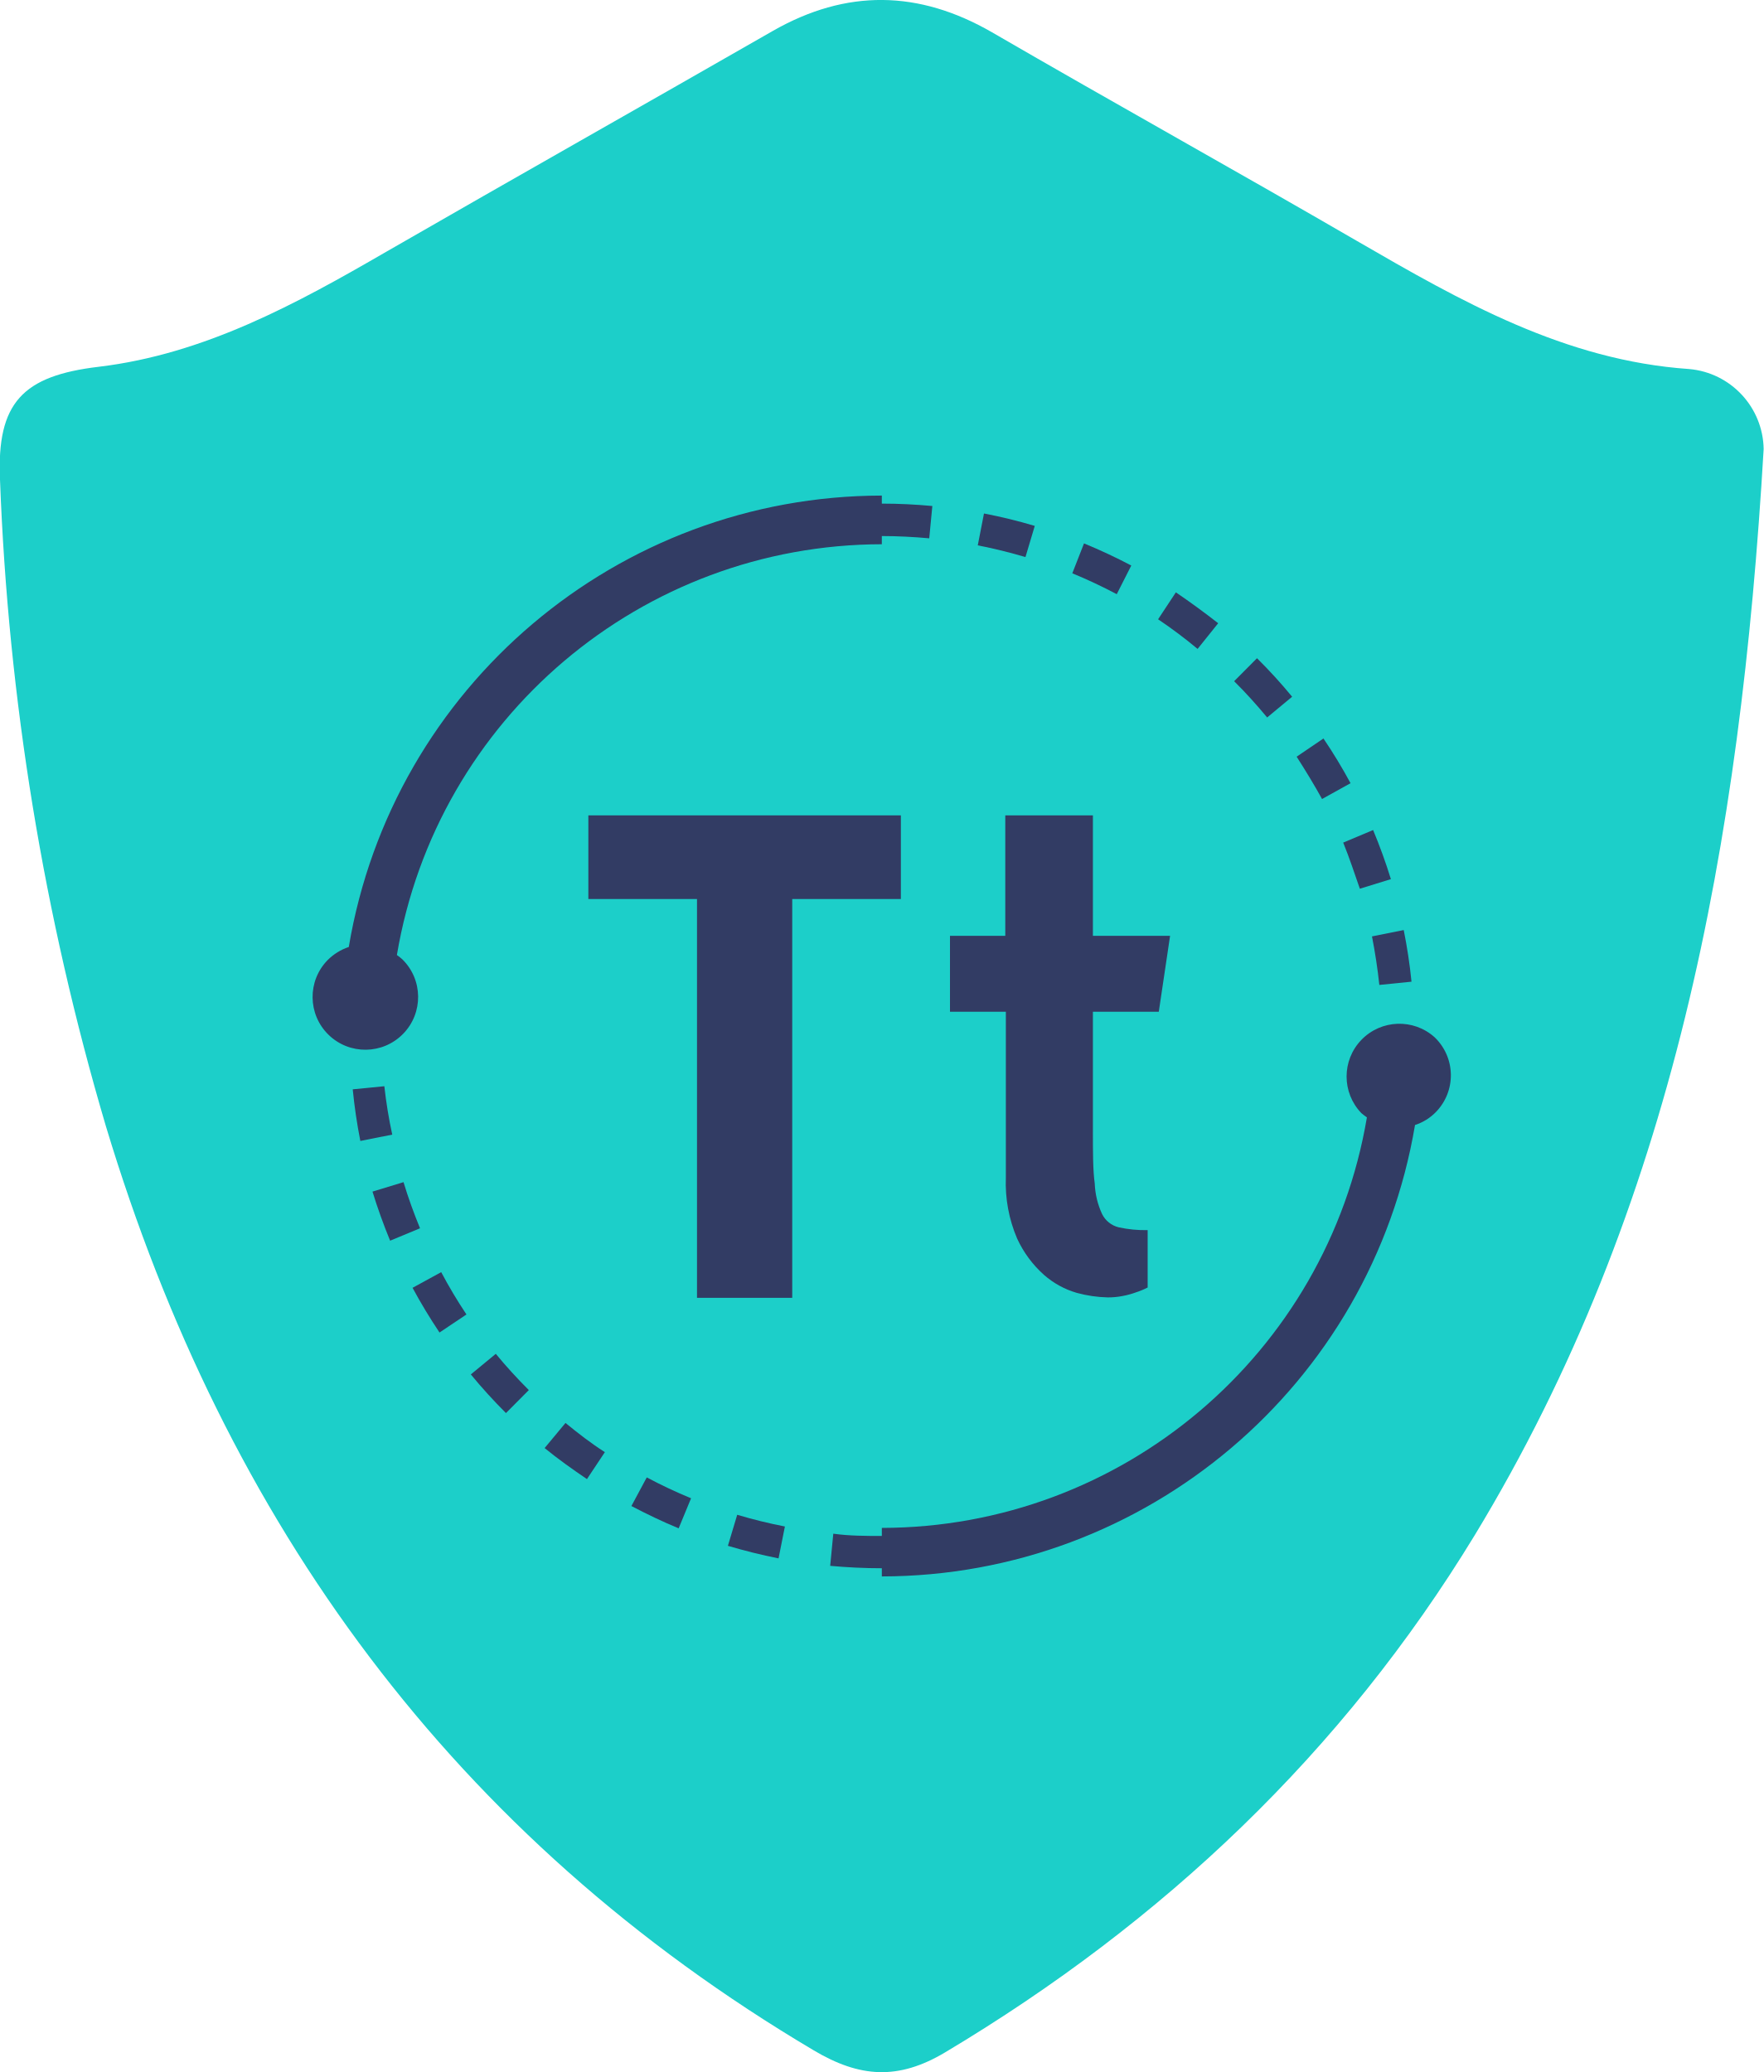
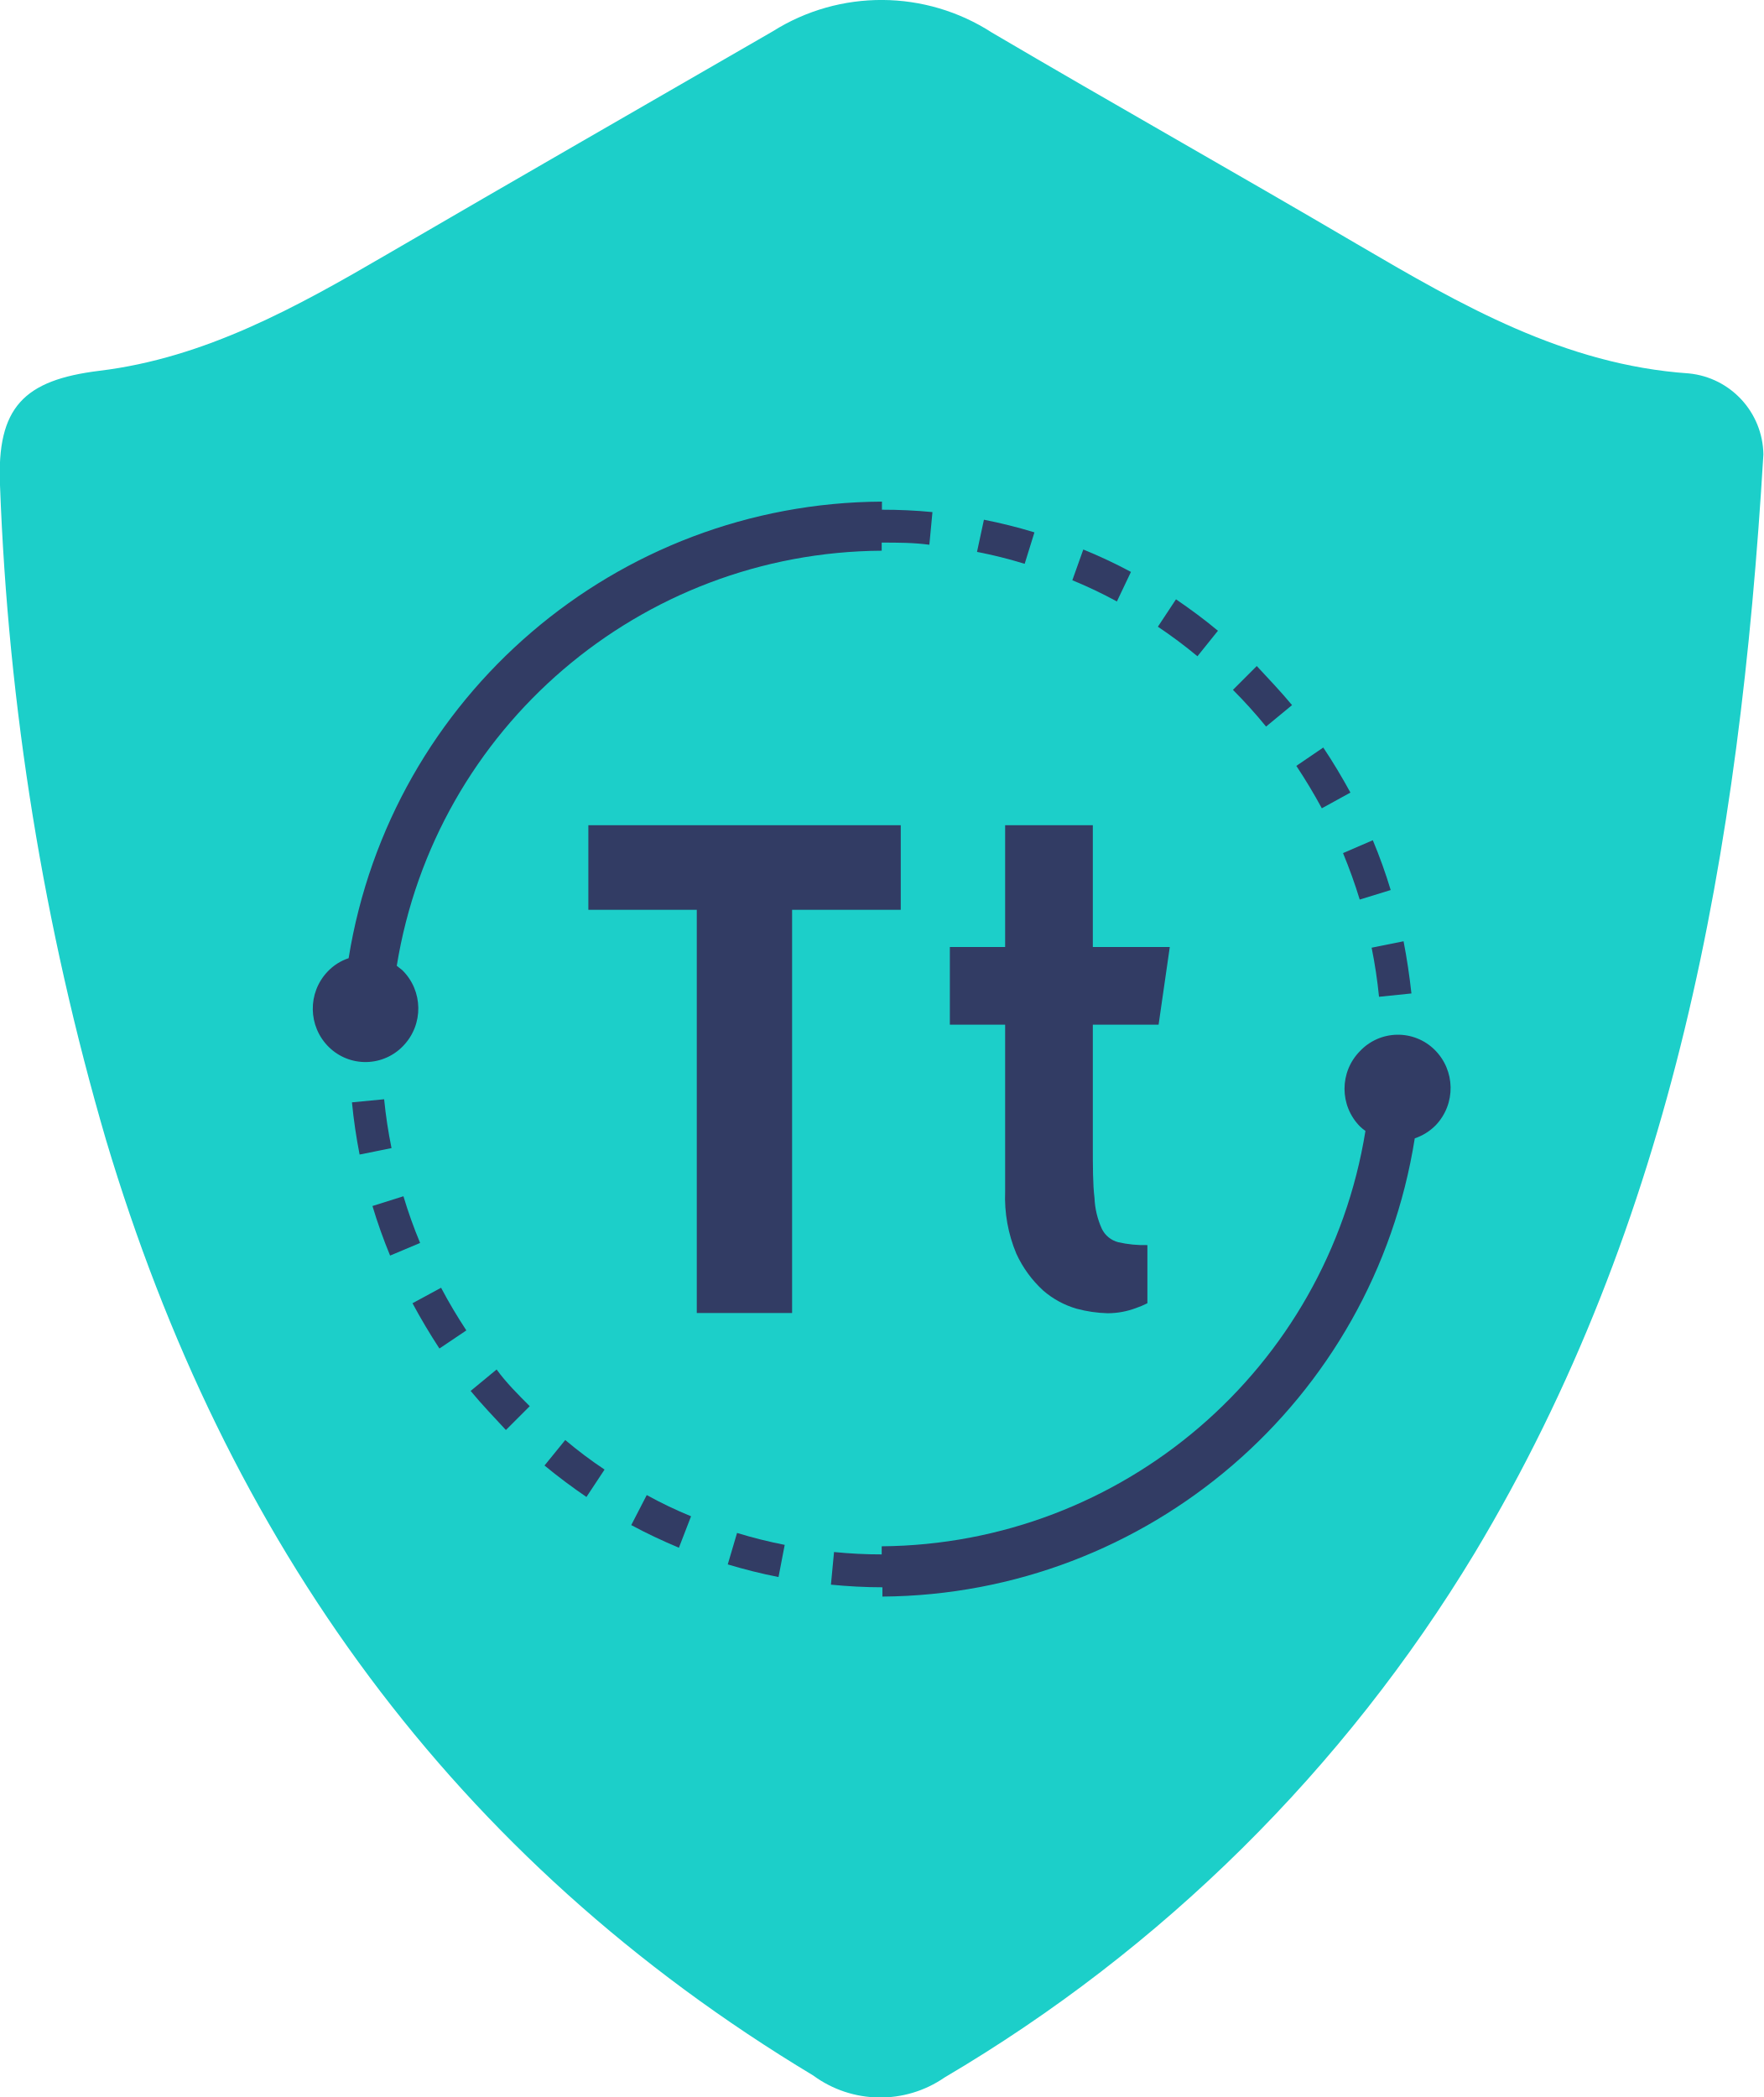
- <svg xmlns="http://www.w3.org/2000/svg" width="125" height="146.88" viewBox="0 0 125 146.88">
+ <svg xmlns="http://www.w3.org/2000/svg" width="74" height="88" viewBox="0 0 74 88">
  <defs>
    <style>
      .a {
        fill: #1ccfc9;
      }

      .b {
        fill: #323c64;
      }
    </style>
  </defs>
  <g>
-     <path class="a" d="M125,31.83c-1.64,28-6.39,53.77-20.48,77C95.15,124.22,82.45,136.25,67,145.48c-3.34,2-6.07,1.8-9.32-.13C32.15,130.22,16,108,7.51,79.85A186.24,186.24,0,0,1,0,34c-.24-5.46,1.61-7.36,7-8,7.5-.9,14-4.46,20.37-8.15C36.52,12.58,45.66,7.42,54.76,2.2,60-.8,65.13-.7,70.31,2.29c8.62,5,17.28,9.81,25.88,14.8,7.37,4.27,14.71,8.46,23.53,9.07A5.79,5.79,0,0,1,125,31.83Z" />
+     <path class="a" d="M74,19.07c-1,16.78-3.78,32.21-12.12,46.11a63.85,63.85,0,0,1-22.24,22,4.75,4.75,0,0,1-5.51-.08C19,78,9.48,64.68,4.45,47.84A112.73,112.73,0,0,1,0,20.36c-.14-3.27,1-4.41,4.17-4.8,4.44-.54,8.27-2.67,12.06-4.88C21.62,7.54,27,4.45,32.42,1.32a8.55,8.55,0,0,1,9.21.05c5.1,3,10.22,5.88,15.31,8.87,4.37,2.56,8.71,5.07,13.93,5.43A3.47,3.47,0,0,1,74,19.07Z" />
    <g>
      <g>
-         <path class="b" d="M41.7,57.8H63.85v5.93h-7.7V92H49.4V63.73H41.7Z" />
-         <path class="b" d="M77.46,71.72V80.1c0,1.59,0,2.85.13,3.8a5.68,5.68,0,0,0,.52,2.16,1.78,1.78,0,0,0,1.17.94,8.59,8.59,0,0,0,2.06.2v4.07a5.83,5.83,0,0,1-.85.35,5.75,5.75,0,0,1-.92.25,5.29,5.29,0,0,1-1.06.1,9.11,9.11,0,0,1-2.19-.32A6.07,6.07,0,0,1,74,90.38a7.82,7.82,0,0,1-1.91-2.58,10,10,0,0,1-.8-4.33V71.72H67.33V66.34h3.92V57.8h6.21v8.54h5.47l-.8,5.38Z" />
+         <path class="b" d="M24.69,34.63H37.8v3.55H33.24V55.1h-4V38.18H24.69Z" />
+         <path class="b" d="M45.86,43v5c0,.95,0,1.71.07,2.27a3.48,3.48,0,0,0,.31,1.3,1.06,1.06,0,0,0,.69.56,4.94,4.94,0,0,0,1.22.12v2.44a3.75,3.75,0,0,1-.5.21,3.49,3.49,0,0,1-.54.15,3.36,3.36,0,0,1-.63.06,5.59,5.59,0,0,1-1.3-.19,3.72,3.72,0,0,1-1.4-.76,4.82,4.82,0,0,1-1.13-1.55A6.12,6.12,0,0,1,42.18,50V43H39.86V39.74h2.32V34.63h3.68v5.11h3.23L48.62,43Z" />
      </g>
      <g>
-         <path class="b" d="M80.18,40.09c-1.09-.58-2.22-1.1-3.35-1.57L76,40.64c1.07.44,2.13.94,3.15,1.48Z" />
-         <path class="b" d="M86.34,44.18c-1-.78-2-1.51-3-2.19L82.08,43.9A33.62,33.62,0,0,1,84.88,46Z" />
-         <path class="b" d="M73.34,37.28a37,37,0,0,0-3.6-.88l-.44,2.26c1.13.22,2.27.5,3.38.83Z" />
-         <path class="b" d="M91.58,49.39a35.82,35.82,0,0,0-2.49-2.73l-1.62,1.63c.82.81,1.6,1.68,2.34,2.57Z" />
-         <path class="b" d="M97.76,69.82l2.28-.23c-.12-1.23-.31-2.46-.55-3.66l-2.25.45C97.46,67.51,97.64,68.67,97.76,69.82Z" />
-         <path class="b" d="M95.72,55.52a36.6,36.6,0,0,0-1.92-3.17l-1.9,1.29c.64,1,1.25,2,1.8,3Z" />
-         <path class="b" d="M27.24,77,25,77.22c.12,1.22.3,2.45.54,3.66l2.26-.45A33.57,33.57,0,0,1,27.24,77Z" />
-         <path class="b" d="M96.38,63l2.2-.68c-.36-1.17-.79-2.35-1.26-3.48l-2.12.89C95.64,60.81,96,61.91,96.38,63Z" />
-         <path class="b" d="M51.59,109.58c1.18.35,2.38.65,3.59.89l.45-2.26c-1.14-.22-2.27-.5-3.38-.83Z" />
-         <path class="b" d="M44.75,106.76c1.09.57,2.21,1.11,3.35,1.58l.88-2.13a34.64,34.64,0,0,1-3.14-1.48Z" />
-         <path class="b" d="M38.6,102.65c.95.78,2,1.52,3,2.2l1.27-1.91c-1-.64-1.9-1.34-2.79-2.07Z" />
-         <path class="b" d="M29.24,91.29c.58,1.08,1.23,2.15,1.91,3.17l1.91-1.28a34.56,34.56,0,0,1-1.79-3Z" />
-         <path class="b" d="M28.6,83.8l-2.2.67c.36,1.17.78,2.34,1.25,3.48l2.12-.88C29.33,86,28.93,84.9,28.6,83.8Z" />
-         <path class="b" d="M33.37,97.43c.78.95,1.62,1.87,2.49,2.74l1.62-1.63c-.82-.82-1.61-1.68-2.34-2.57Z" />
-         <path class="b" d="M62.5,38c1.12,0,2.25.06,3.36.16l.22-2.29c-1.18-.11-2.38-.17-3.58-.17v-.57a38.36,38.36,0,0,0-37.78,32,3.82,3.82,0,0,0-1.5.93A3.74,3.74,0,1,0,28.51,68a3.32,3.32,0,0,0-.38-.3A34.91,34.91,0,0,1,62.5,38.58Z" />
-         <path class="b" d="M101.68,73.53a3.74,3.74,0,0,0-5.19,5.38c.12.11.26.2.39.3a34.92,34.92,0,0,1-34.38,29.1v.57c-1.15,0-2.3,0-3.44-.16L58.84,111c1.21.11,2.44.17,3.66.17v.58a38.38,38.38,0,0,0,37.79-32,3.63,3.63,0,0,0,1.49-.93A3.73,3.73,0,0,0,101.68,73.53Z" />
+         <path class="b" d="M47.46,24a21.06,21.06,0,0,0-2-.94L45,24.35a18.8,18.8,0,0,1,1.87.89Z" />
+         <path class="b" d="M51.11,26.47c-.56-.47-1.16-.91-1.76-1.32l-.76,1.15a19.89,19.89,0,0,1,1.66,1.24Z" />
+         <path class="b" d="M43.41,22.34c-.69-.21-1.41-.39-2.12-.53L41,23.16a19.3,19.3,0,0,1,2,.5Z" />
+         <path class="b" d="M54.22,29.59c-.47-.57-1-1.12-1.48-1.64l-1,1c.49.49.95,1,1.39,1.54Z" />
+         <path class="b" d="M57.87,41.83l1.36-.14c-.08-.73-.19-1.47-.33-2.19l-1.34.27A20.47,20.47,0,0,1,57.87,41.83Z" />
+         <path class="b" d="M56.67,33.26c-.35-.64-.73-1.28-1.14-1.89l-1.13.77c.38.57.74,1.17,1.07,1.78Z" />
+         <path class="b" d="M16.12,46.13l-1.35.13c.07.73.18,1.47.32,2.19l1.34-.27A20.28,20.28,0,0,1,16.12,46.13Z" />
+         <path class="b" d="M57.06,37.75l1.3-.4a21.63,21.63,0,0,0-.75-2.09l-1.25.54C56.62,36.43,56.86,37.09,57.06,37.75Z" />
+         <path class="b" d="M30.54,65.65c.7.21,1.41.39,2.13.53l.26-1.35a20.15,20.15,0,0,1-2-.5Z" />
+         <path class="b" d="M26.49,64c.65.35,1.31.66,2,.95L29,63.63a17.64,17.64,0,0,1-1.86-.89Z" />
+         <path class="b" d="M22.85,61.5c.57.47,1.16.91,1.76,1.32l.76-1.15a18.22,18.22,0,0,1-1.65-1.24Z" />
+         <path class="b" d="M17.31,54.69c.35.65.73,1.29,1.13,1.9l1.13-.76c-.38-.58-.74-1.18-1.06-1.79Z" />
+         <path class="b" d="M16.93,50.2l-1.3.41c.21.7.46,1.4.74,2.08l1.26-.53A19.89,19.89,0,0,1,16.93,50.2Z" />
+         <path class="b" d="M19.75,58.37c.47.57,1,1.12,1.48,1.64l1-1c-.49-.49-1-1-1.39-1.54Z" />
+         <path class="b" d="M37,22.77c.66,0,1.33,0,2,.09l.13-1.37c-.7-.07-1.41-.1-2.12-.1v-.34A22.79,22.79,0,0,0,14.63,40.21a2.13,2.13,0,0,0-.88.56,2.26,2.26,0,0,0,.05,3.17,2.19,2.19,0,0,0,3.13-.06,2.26,2.26,0,0,0-.05-3.17l-.23-.18A20.75,20.75,0,0,1,37,23.11Z" />
+         <path class="b" d="M60.2,44.05a2.19,2.19,0,0,0-3.13.06,2.25,2.25,0,0,0,0,3.16,2.11,2.11,0,0,0,.23.19A20.74,20.74,0,0,1,37,64.89v.34a19.57,19.57,0,0,1-2-.1l-.13,1.37c.71.07,1.44.11,2.16.11V67A22.79,22.79,0,0,0,59.37,47.77a2.22,2.22,0,0,0,.88-.55A2.26,2.26,0,0,0,60.2,44.05Z" />
      </g>
    </g>
  </g>
</svg>
